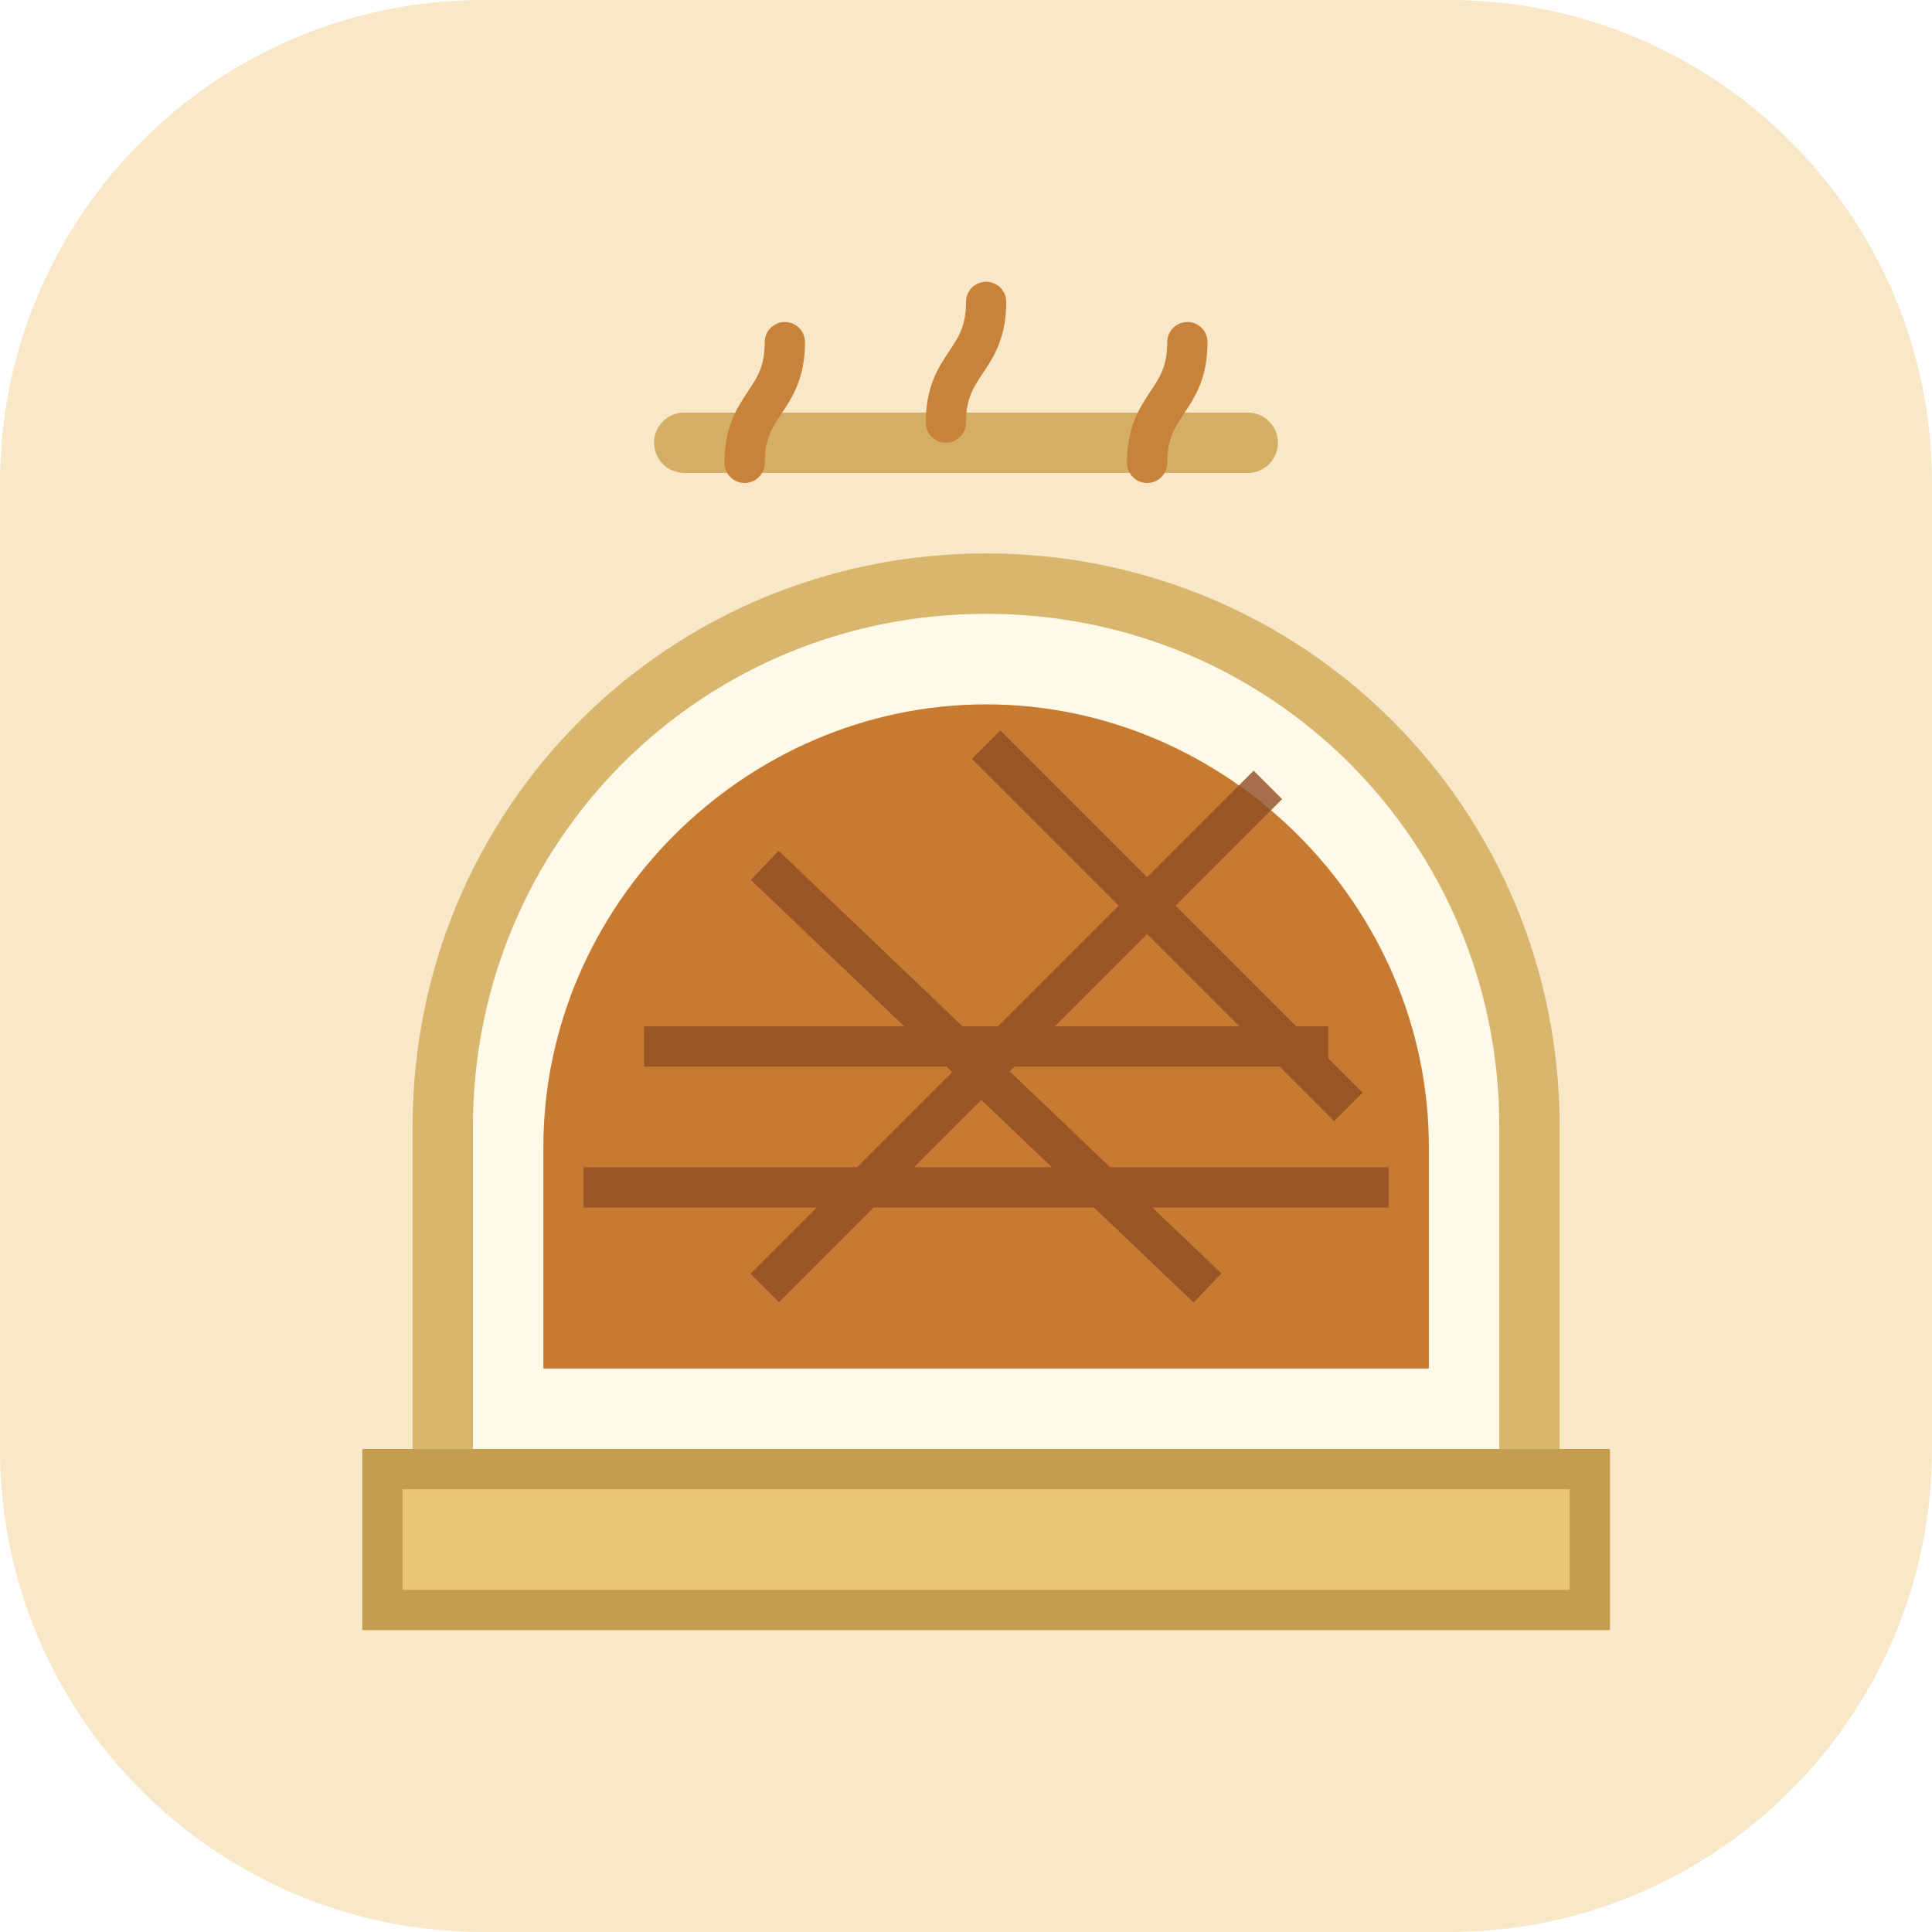
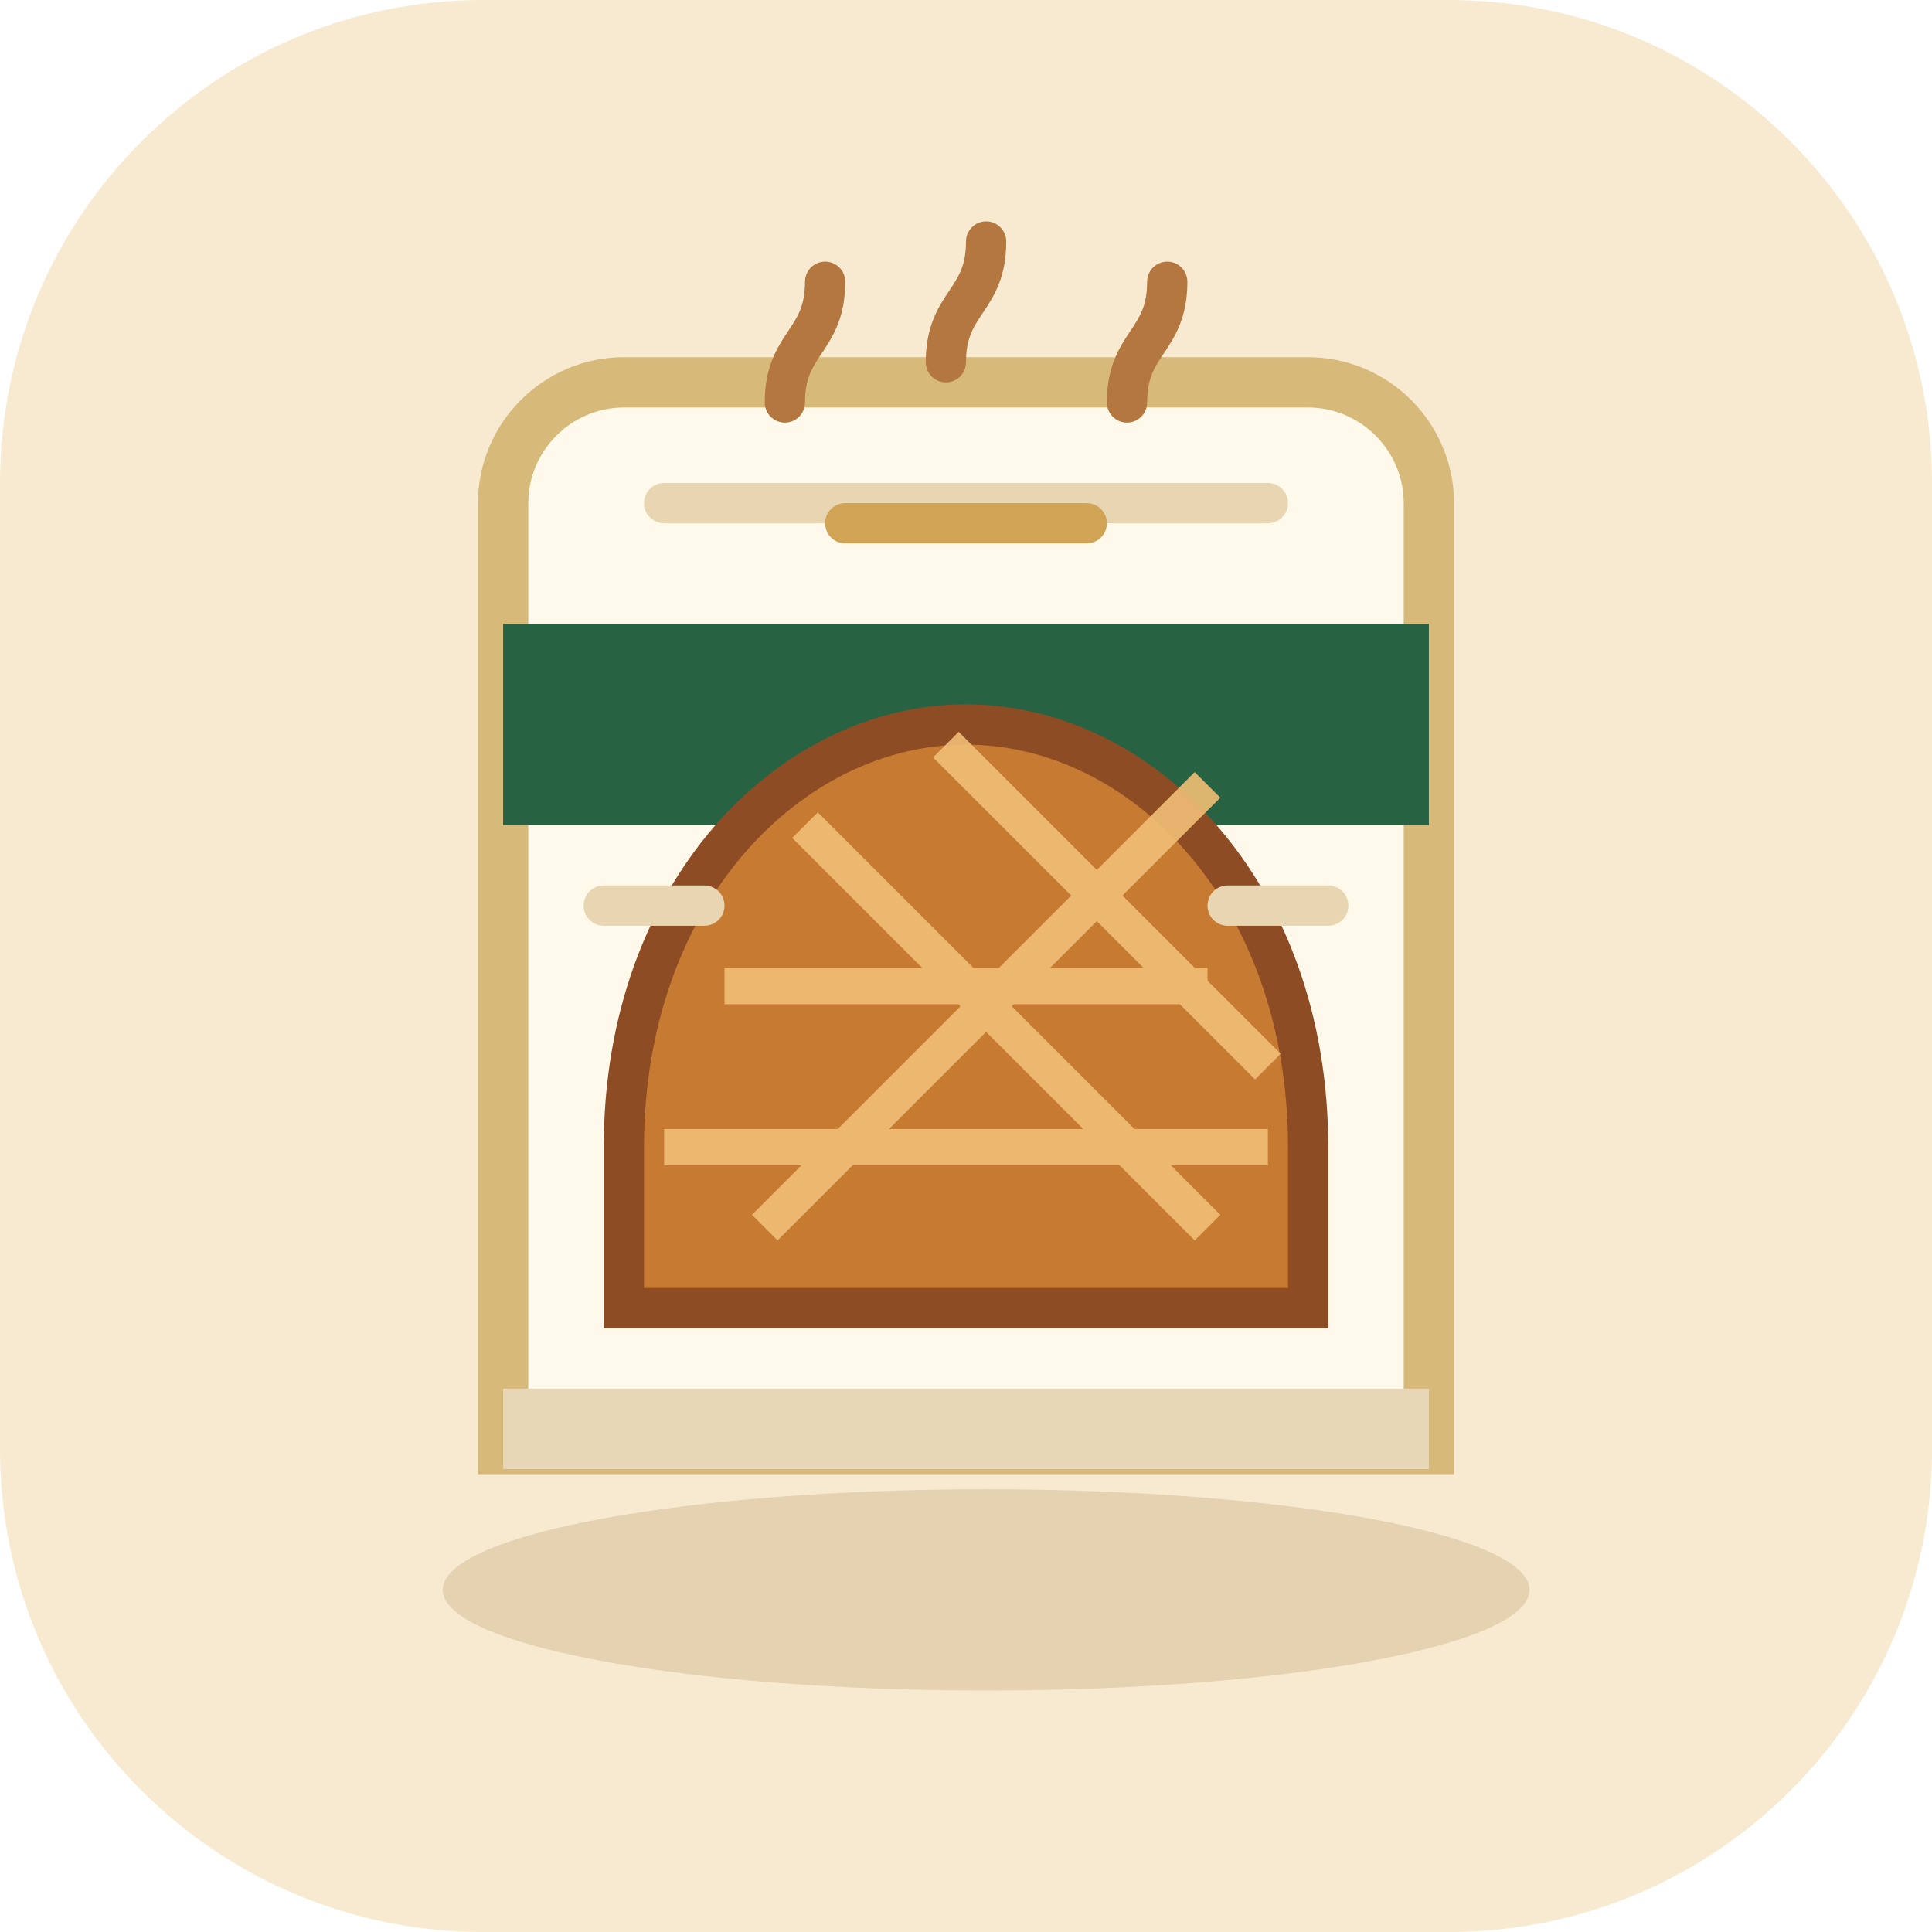
<svg xmlns="http://www.w3.org/2000/svg" viewBox="0 0 96 96" fill="none">
-   <rect width="96" height="96" rx="24" fill="#F9E8C8" />
-   <path d="M22 56c0-15 12-27 27-27s27 12 27 27v18H22V56Z" fill="#FFF9E8" stroke="#D8B66E" stroke-width="3" />
-   <path d="M27 57c0-12 10-22 22-22s22 10 22 22v11H27V57Z" fill="#C77A32" />
-   <path d="M29 59h40M32 52h34M38 43l22 21M49 37l18 18M38 64l25-25" stroke="#8E4C24" stroke-width="2" opacity=".8" />
-   <path d="M19 73h60v7H19z" fill="#E8C878" stroke="#C49D4F" stroke-width="2" />
-   <path d="M34 22h28" stroke="#D4AE65" stroke-width="3" stroke-linecap="round" />
-   <path d="M39 17c0 3-2 3-2 6m12-8c0 3-2 3-2 6m12-4c0 3-2 3-2 6" stroke="#C98239" stroke-width="2" stroke-linecap="round" />
+   <rect width="96" height="96" rx="24" fill="#F7EAD0" />
+   <ellipse cx="49" cy="79" rx="27" ry="5" fill="#D6BD98" opacity=".55" />
+   <path d="M25 25c0-3.3 2.7-6 6-6h34c3.3 0 6 2.7 6 6v47H25V25Z" fill="#FFF9EB" stroke="#D7B97A" stroke-width="2.5" />
+   <path d="M25 31h46v10H25z" fill="#276342" />
+   <path d="M31 57c0-12.7 8.3-21 17-21s17 8.3 17 21v8H31v-8Z" fill="#C77A32" stroke="#8E4C24" stroke-width="2" />
+   <path d="M33 57h30M36 49h24m-20-8 20 20M47 37l16 16M38 61l22-22" stroke="#F0BE74" stroke-width="1.8" opacity=".9" />
+   <path d="M33 25h30M35 45h-5m36 0h-5" stroke="#E8D6B2" stroke-width="2" stroke-linecap="round" />
+   <path d="M42 26h12" stroke="#D1A354" stroke-width="2" stroke-linecap="round" />
+   <path d="M41 14c0 3-2 3-2 6m10-8c0 3-2 3-2 6m11-4c0 3-2 3-2 6" stroke="#B47740" stroke-width="2" stroke-linecap="round" />
+   <path d="M25 69h46v4H25z" fill="#E8D7B6" />
</svg>
